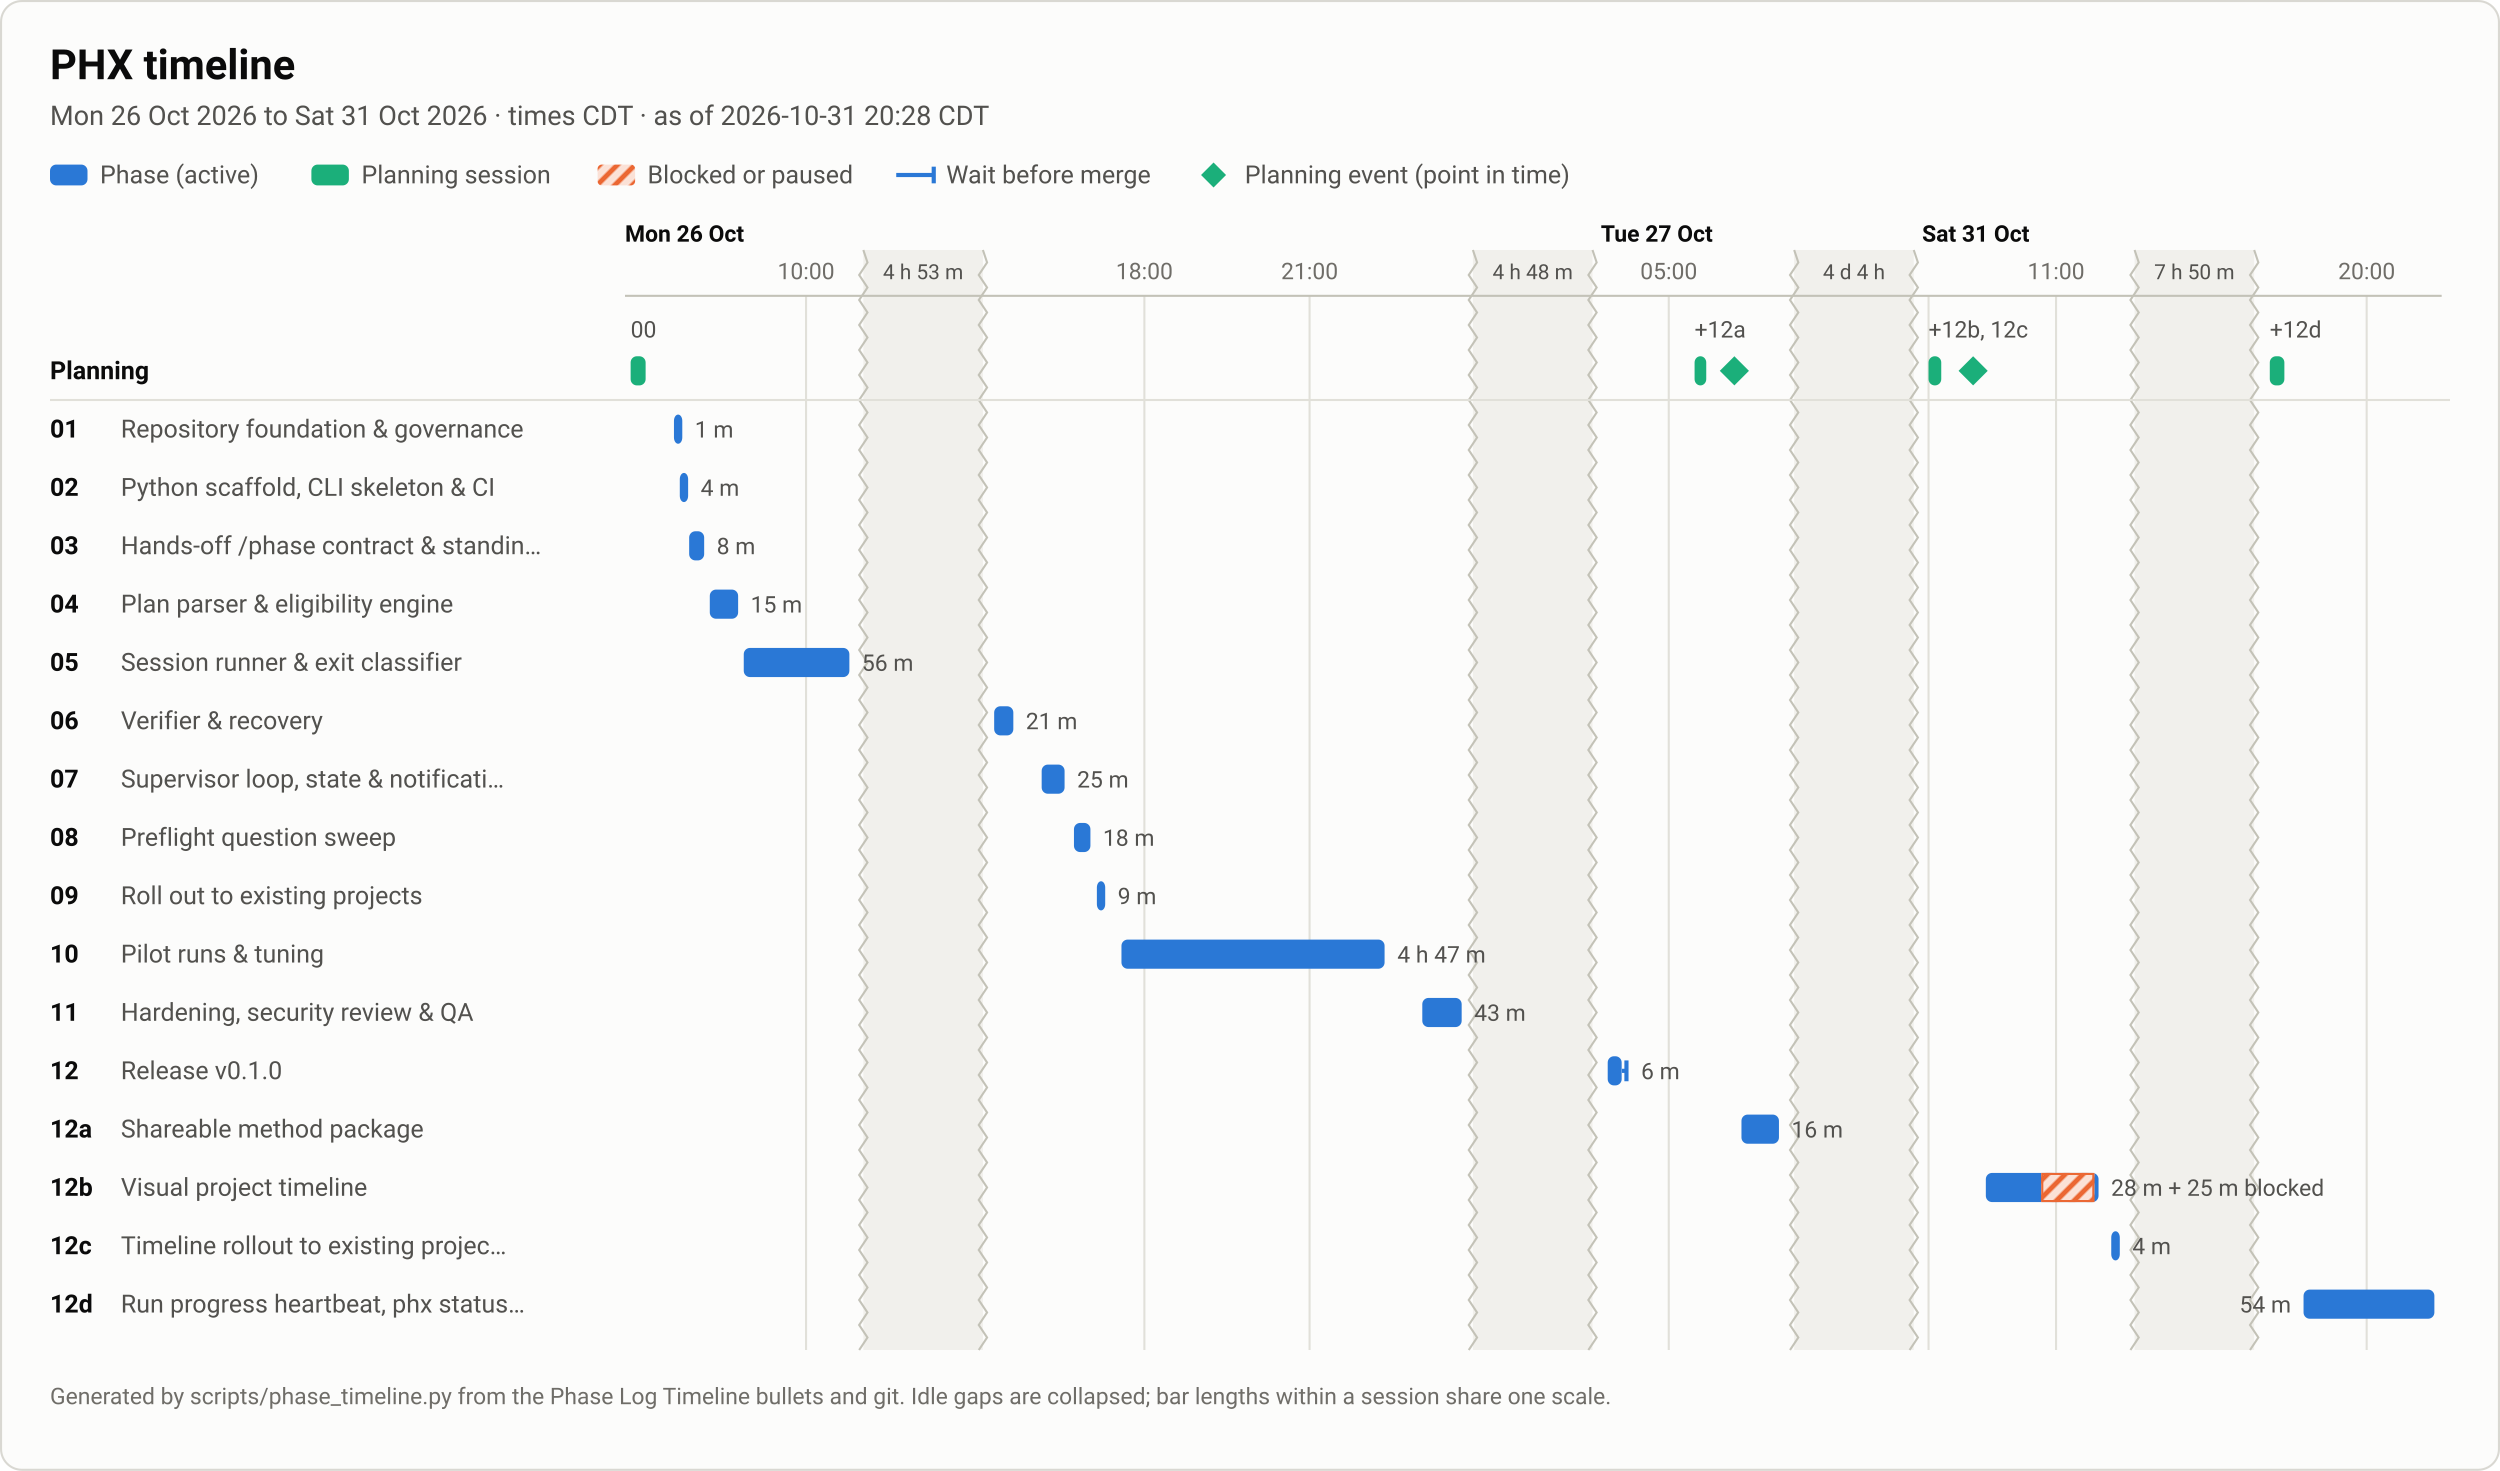
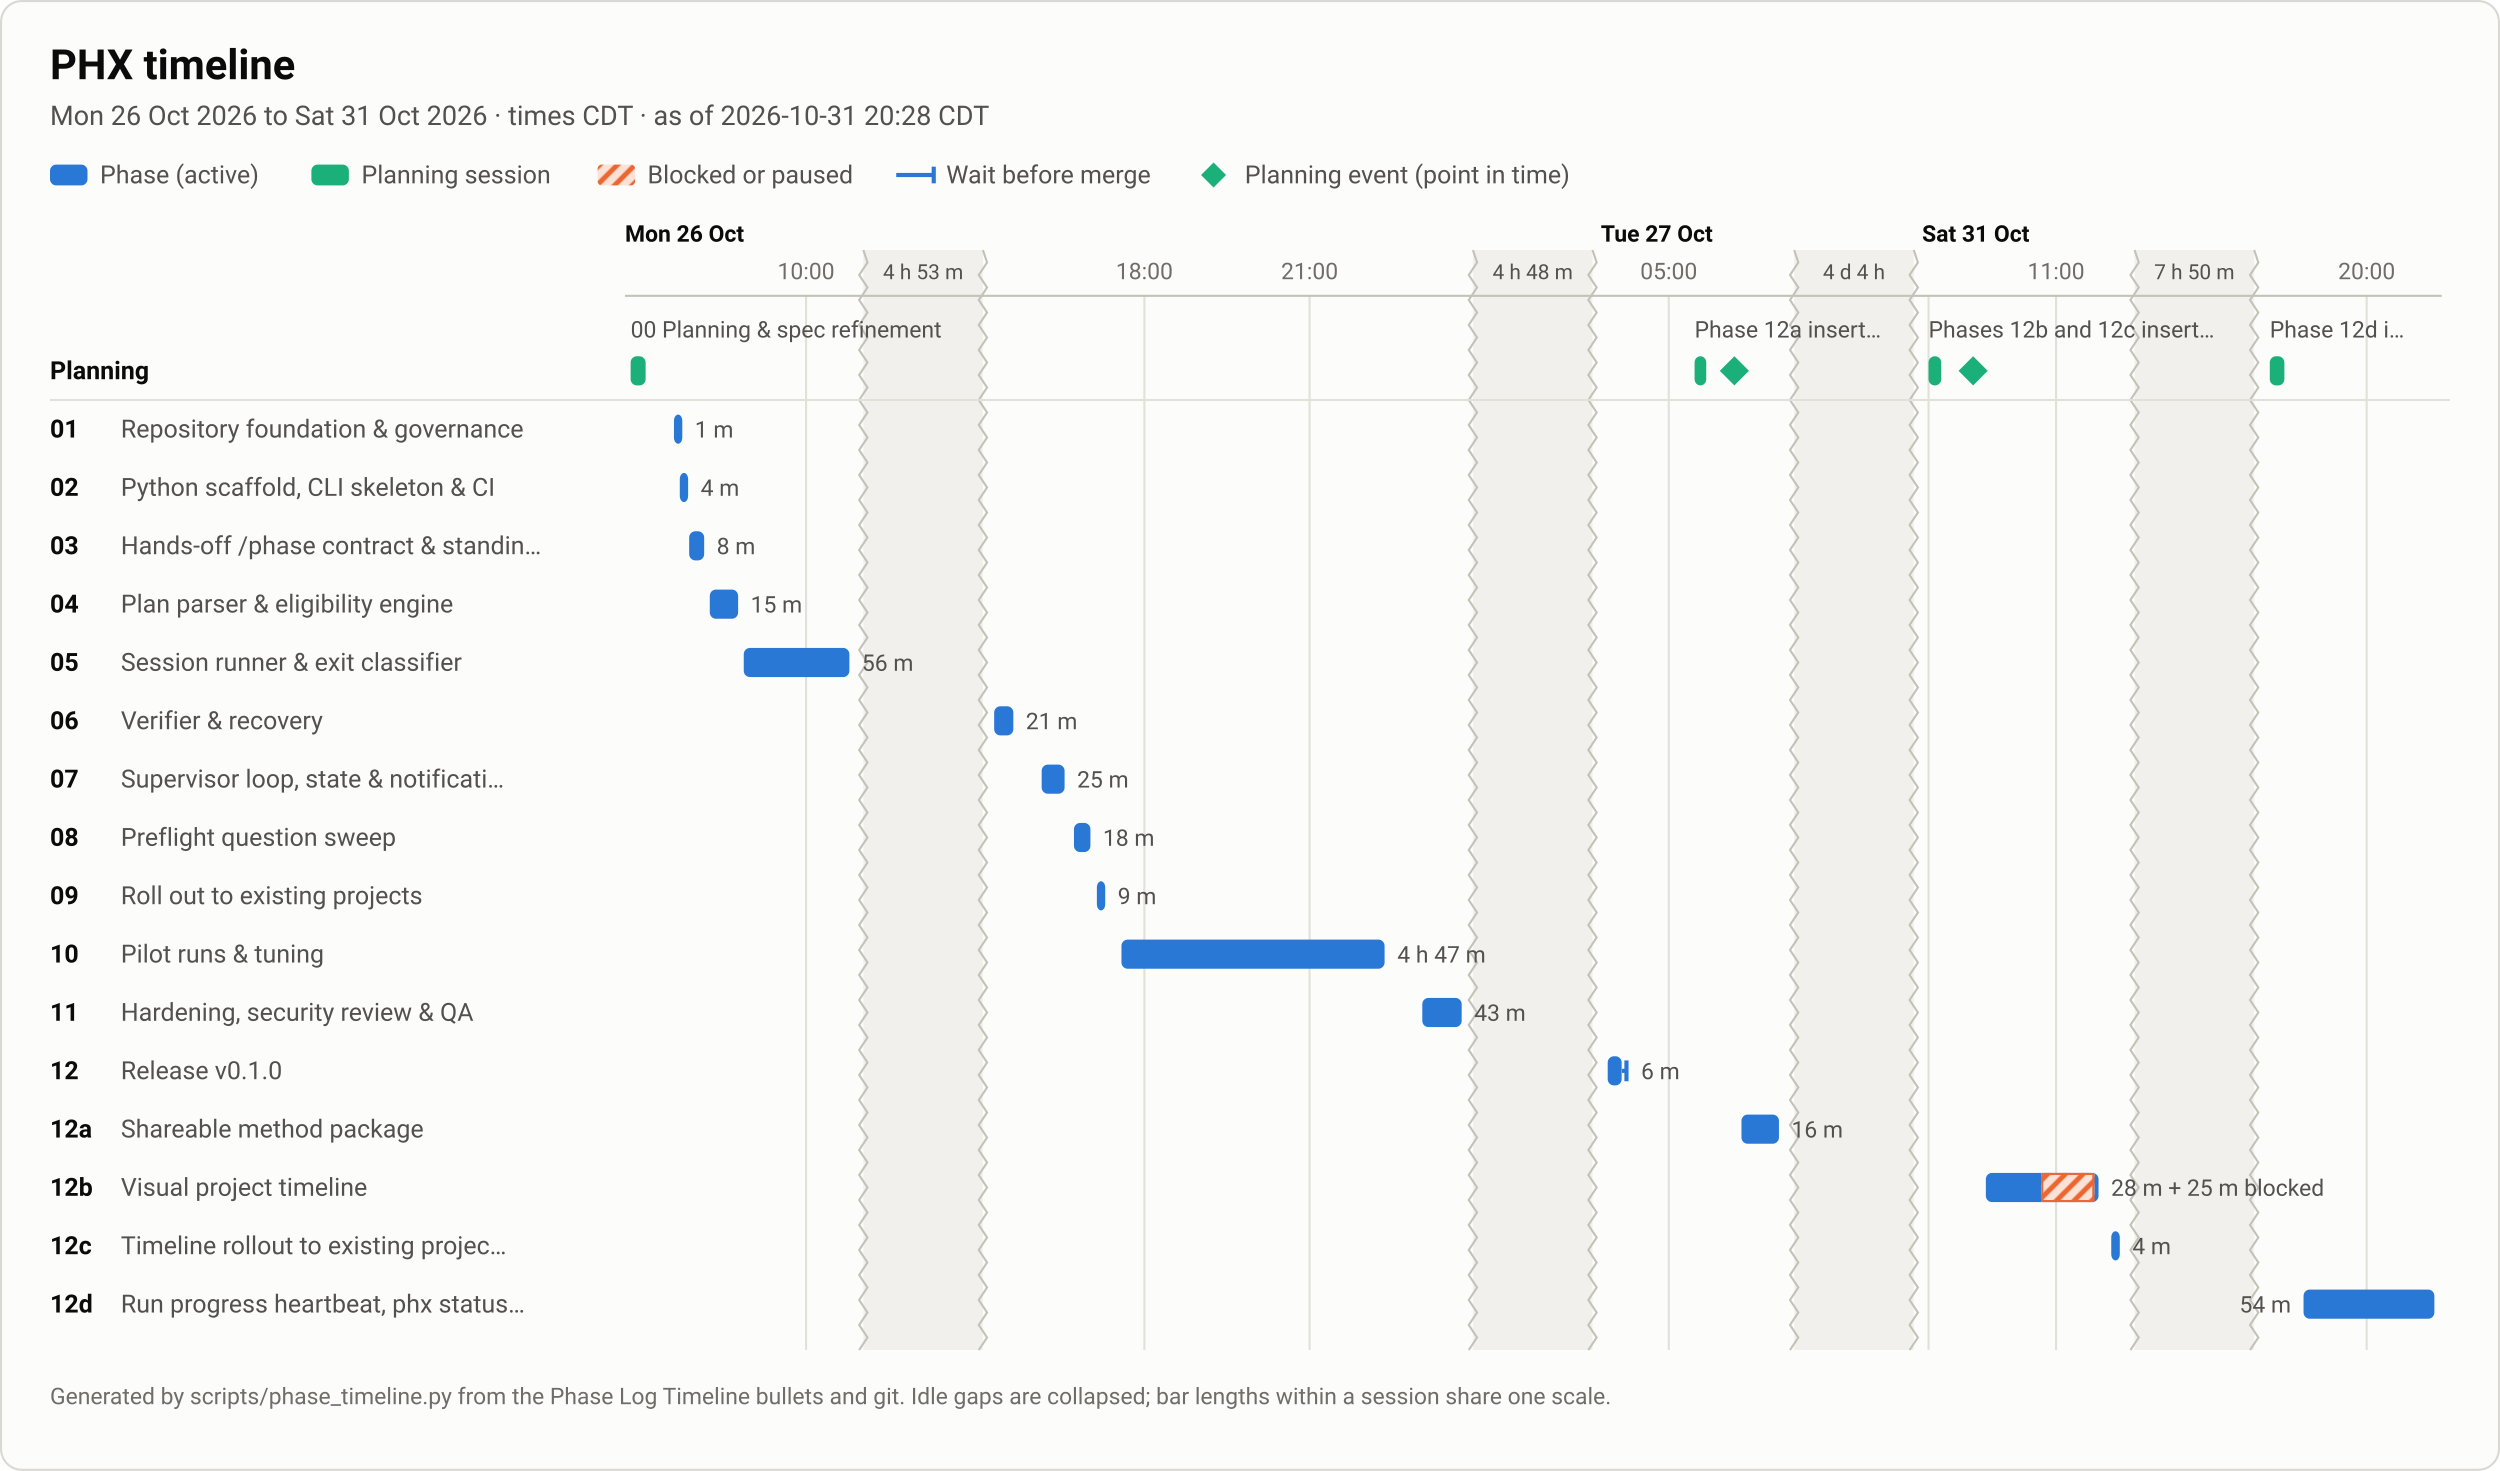
<svg xmlns="http://www.w3.org/2000/svg" width="1200" height="706" viewBox="0 0 1200 706" role="img" aria-labelledby="tl-title tl-desc" font-family="system-ui, -apple-system, &quot;Segoe UI&quot;, Roboto, sans-serif" data-timeline-format="1">
  <style>.card{fill:#fcfcfb;stroke:#d9d8d2}.t1{fill:#0b0b0b}.t2{fill:#52514e}.t3{fill:#6f6d68}.grid{stroke:#e1e0d9}.axis{stroke:#c3c2b7}.brk{fill:#f1f0ec}.brke{stroke:#c3c2b7;fill:none}.ph{fill:#2a78d6}.pl{fill:#1baf7a}.tail{stroke:#2a78d6}.tailpl{stroke:#1baf7a}.hb{fill:#fbe1d6}.hl{stroke:#eb6834}.wo{stroke:#eb6834;fill:none}.ap{stroke:#0b0b0b;fill:none}.sep{stroke:#e1e0d9}text{font-variant-numeric:tabular-nums}@media (prefers-color-scheme: dark){.card{fill:#1a1a19;stroke:#3a3a37}.t1{fill:#f0efec}.t2{fill:#c3c2b7}.t3{fill:#a3a19a}.grid{stroke:#2c2c2a}.axis{stroke:#4a4a46}.brk{fill:#262624}.brke{stroke:#4a4a46;fill:none}.ph{fill:#3987e5}.pl{fill:#199e70}.tail{stroke:#3987e5}.tailpl{stroke:#199e70}.hb{fill:#4a2a1c}.hl{stroke:#d95926}.wo{stroke:#d95926;fill:none}.ap{stroke:#f0efec;fill:none}.sep{stroke:#2c2c2a}}</style>
  <defs>
    <pattern id="tl-hatch" patternUnits="userSpaceOnUse" width="6" height="6" patternTransform="rotate(45)">
      <rect class="hb" width="6" height="6" />
      <line class="hl" x1="1.5" y1="0" x2="1.5" y2="6" stroke-width="2.4" />
    </pattern>
  </defs>
  <rect class="card" x="0.5" y="0.5" width="1199" height="705" rx="10" />
  <text class="t1" x="24" y="38" font-size="20" font-weight="600">PHX timeline</text>
  <text class="t2" x="24" y="60" font-size="13">Mon 26 Oct 2026 to Sat 31 Oct 2026 · times CDT · as of 2026-10-31 20:28 CDT</text>
  <rect class="ph" x="24.0" y="79" width="18" height="10" rx="3" />
  <text class="t2" x="48" y="88" font-size="12">Phase (active)</text>
  <rect class="pl" x="149.462" y="79" width="18" height="10" rx="3" />
  <text class="t2" x="173.5" y="88" font-size="12">Planning session</text>
  <rect fill="url(#tl-hatch)" x="286.848" y="79" width="18" height="10" rx="2" />
  <text class="t2" x="310.8" y="88" font-size="12">Blocked or paused</text>
  <line class="tail" x1="430.195" x2="448.195" y1="84" y2="84" stroke-width="2" />
  <line class="tail" x1="448.195" x2="448.195" y1="80" y2="88" stroke-width="2" />
  <text class="t2" x="454.2" y="88" font-size="12">Wait before merge</text>
  <path class="pl" d="M582.5 78l6 6l-6 6l-6-6z" />
  <text class="t2" x="597.5" y="88" font-size="12">Planning event (point in time)</text>
  <text class="t1" x="300" y="116" font-size="11" font-weight="600">Mon 26 Oct</text>
  <line class="grid" x1="386.9" x2="386.9" y1="142" y2="648" stroke-width="1" />
  <text class="t3" x="386.9" y="134" font-size="11" text-anchor="middle">10:00</text>
  <rect class="brk" x="414.4" y="120" width="57.4" height="528" />
  <path class="brke" stroke-width="1" d="M414.4 120L416.4 126L412.4 132L416.4 138L412.4 144L416.4 150L412.4 156L416.4 162L412.4 168L416.4 174L412.4 180L416.4 186L412.4 192L416.4 198L412.4 204L416.4 210L412.4 216L416.4 222L412.4 228L416.4 234L412.4 240L416.4 246L412.4 252L416.4 258L412.4 264L416.4 270L412.4 276L416.4 282L412.4 288L416.4 294L412.4 300L416.4 306L412.4 312L416.4 318L412.4 324L416.4 330L412.4 336L416.4 342L412.4 348L416.4 354L412.4 360L416.4 366L412.4 372L416.4 378L412.4 384L416.4 390L412.4 396L416.4 402L412.4 408L416.4 414L412.4 420L416.4 426L412.4 432L416.4 438L412.4 444L416.4 450L412.4 456L416.4 462L412.4 468L416.4 474L412.4 480L416.4 486L412.4 492L416.4 498L412.4 504L416.4 510L412.4 516L416.4 522L412.4 528L416.4 534L412.4 540L416.4 546L412.4 552L416.4 558L412.4 564L416.4 570L412.4 576L416.4 582L412.4 588L416.4 594L412.4 600L416.4 606L412.4 612L416.4 618L412.4 624L416.4 630L412.4 636L416.4 642L412.4 648" />
  <path class="brke" stroke-width="1" d="M471.8 120L473.8 126L469.8 132L473.8 138L469.8 144L473.8 150L469.8 156L473.8 162L469.8 168L473.8 174L469.8 180L473.8 186L469.8 192L473.8 198L469.8 204L473.8 210L469.8 216L473.8 222L469.8 228L473.8 234L469.8 240L473.8 246L469.8 252L473.8 258L469.8 264L473.8 270L469.8 276L473.8 282L469.8 288L473.8 294L469.8 300L473.8 306L469.8 312L473.8 318L469.8 324L473.8 330L469.8 336L473.8 342L469.8 348L473.8 354L469.8 360L473.8 366L469.8 372L473.8 378L469.8 384L473.8 390L469.8 396L473.8 402L469.8 408L473.8 414L469.8 420L473.8 426L469.8 432L473.8 438L469.8 444L473.8 450L469.8 456L473.8 462L469.8 468L473.8 474L469.8 480L473.8 486L469.8 492L473.8 498L469.8 504L473.8 510L469.8 516L473.8 522L469.8 528L473.8 534L469.8 540L473.8 546L469.8 552L473.8 558L469.8 564L473.8 570L469.8 576L473.8 582L469.8 588L473.8 594L469.8 600L473.8 606L469.8 612L473.8 618L469.8 624L473.8 630L469.8 636L473.8 642L469.8 648" />
  <text class="t2" x="443.1" y="134" font-size="10" text-anchor="middle">4 h 53 m</text>
  <line class="grid" x1="549.3" x2="549.3" y1="142" y2="648" stroke-width="1" />
  <text class="t3" x="549.3" y="134" font-size="11" text-anchor="middle">18:00</text>
  <line class="grid" x1="628.6" x2="628.6" y1="142" y2="648" stroke-width="1" />
  <text class="t3" x="628.6" y="134" font-size="11" text-anchor="middle">21:00</text>
  <rect class="brk" x="707" y="120" width="57.4" height="528" />
  <path class="brke" stroke-width="1" d="M707 120L709 126L705 132L709 138L705 144L709 150L705 156L709 162L705 168L709 174L705 180L709 186L705 192L709 198L705 204L709 210L705 216L709 222L705 228L709 234L705 240L709 246L705 252L709 258L705 264L709 270L705 276L709 282L705 288L709 294L705 300L709 306L705 312L709 318L705 324L709 330L705 336L709 342L705 348L709 354L705 360L709 366L705 372L709 378L705 384L709 390L705 396L709 402L705 408L709 414L705 420L709 426L705 432L709 438L705 444L709 450L705 456L709 462L705 468L709 474L705 480L709 486L705 492L709 498L705 504L709 510L705 516L709 522L705 528L709 534L705 540L709 546L705 552L709 558L705 564L709 570L705 576L709 582L705 588L709 594L705 600L709 606L705 612L709 618L705 624L709 630L705 636L709 642L705 648" />
  <path class="brke" stroke-width="1" d="M764.4 120L766.4 126L762.4 132L766.4 138L762.4 144L766.4 150L762.4 156L766.4 162L762.4 168L766.4 174L762.4 180L766.4 186L762.4 192L766.4 198L762.4 204L766.4 210L762.4 216L766.4 222L762.4 228L766.4 234L762.4 240L766.4 246L762.4 252L766.4 258L762.4 264L766.4 270L762.4 276L766.4 282L762.4 288L766.4 294L762.4 300L766.4 306L762.4 312L766.4 318L762.4 324L766.4 330L762.4 336L766.4 342L762.4 348L766.4 354L762.4 360L766.4 366L762.4 372L766.4 378L762.4 384L766.4 390L762.4 396L766.4 402L762.4 408L766.4 414L762.4 420L766.4 426L762.4 432L766.4 438L762.4 444L766.4 450L762.4 456L766.4 462L762.4 468L766.4 474L762.4 480L766.4 486L762.4 492L766.4 498L762.4 504L766.4 510L762.4 516L766.4 522L762.4 528L766.4 534L762.4 540L766.4 546L762.4 552L766.4 558L762.4 564L766.4 570L762.4 576L766.4 582L762.4 588L766.4 594L762.4 600L766.4 606L762.4 612L766.4 618L762.4 624L766.4 630L762.4 636L766.4 642L762.4 648" />
  <text class="t2" x="735.7" y="134" font-size="10" text-anchor="middle">4 h 48 m</text>
  <text class="t1" x="768.4" y="116" font-size="11" font-weight="600">Tue 27 Oct</text>
  <line class="grid" x1="801" x2="801" y1="142" y2="648" stroke-width="1" />
  <text class="t3" x="801" y="134" font-size="11" text-anchor="middle">05:00</text>
  <rect class="brk" x="861.2" y="120" width="57.4" height="528" />
  <path class="brke" stroke-width="1" d="M861.2 120L863.2 126L859.2 132L863.2 138L859.2 144L863.2 150L859.2 156L863.2 162L859.2 168L863.2 174L859.2 180L863.2 186L859.2 192L863.2 198L859.2 204L863.2 210L859.2 216L863.2 222L859.2 228L863.2 234L859.2 240L863.2 246L859.2 252L863.2 258L859.2 264L863.2 270L859.2 276L863.2 282L859.2 288L863.2 294L859.2 300L863.2 306L859.2 312L863.2 318L859.2 324L863.2 330L859.2 336L863.2 342L859.2 348L863.2 354L859.2 360L863.2 366L859.2 372L863.2 378L859.2 384L863.2 390L859.2 396L863.2 402L859.2 408L863.2 414L859.2 420L863.2 426L859.2 432L863.2 438L859.2 444L863.2 450L859.2 456L863.2 462L859.2 468L863.2 474L859.2 480L863.2 486L859.2 492L863.2 498L859.2 504L863.2 510L859.2 516L863.2 522L859.2 528L863.2 534L859.2 540L863.2 546L859.2 552L863.2 558L859.2 564L863.2 570L859.2 576L863.2 582L859.2 588L863.2 594L859.2 600L863.2 606L859.2 612L863.2 618L859.2 624L863.2 630L859.2 636L863.2 642L859.2 648" />
  <path class="brke" stroke-width="1" d="M918.6 120L920.6 126L916.6 132L920.6 138L916.6 144L920.6 150L916.6 156L920.6 162L916.6 168L920.6 174L916.6 180L920.6 186L916.6 192L920.6 198L916.6 204L920.6 210L916.6 216L920.6 222L916.6 228L920.6 234L916.6 240L920.6 246L916.6 252L920.6 258L916.6 264L920.6 270L916.6 276L920.6 282L916.6 288L920.6 294L916.6 300L920.6 306L916.6 312L920.6 318L916.6 324L920.6 330L916.6 336L920.6 342L916.6 348L920.6 354L916.6 360L920.6 366L916.6 372L920.6 378L916.6 384L920.6 390L916.6 396L920.6 402L916.6 408L920.6 414L916.6 420L920.6 426L916.6 432L920.6 438L916.6 444L920.6 450L916.6 456L920.6 462L916.6 468L920.6 474L916.6 480L920.6 486L916.6 492L920.6 498L916.6 504L920.6 510L916.6 516L920.6 522L916.6 528L920.6 534L916.6 540L920.6 546L916.6 552L920.6 558L916.6 564L920.6 570L916.6 576L920.6 582L916.6 588L920.6 594L916.6 600L920.6 606L916.6 612L920.6 618L916.6 624L920.6 630L916.6 636L920.6 642L916.6 648" />
  <text class="t2" x="889.9" y="134" font-size="10" text-anchor="middle">4 d 4 h</text>
  <text class="t1" x="922.6" y="116" font-size="11" font-weight="600">Sat 31 Oct</text>
  <line class="grid" x1="925.7" x2="925.7" y1="142" y2="648" stroke-width="1" />
  <line class="grid" x1="986.9" x2="986.9" y1="142" y2="648" stroke-width="1" />
  <text class="t3" x="986.9" y="134" font-size="11" text-anchor="middle">11:00</text>
  <rect class="brk" x="1024.6" y="120" width="57.4" height="528" />
  <path class="brke" stroke-width="1" d="M1024.6 120L1026.6 126L1022.6 132L1026.6 138L1022.6 144L1026.6 150L1022.6 156L1026.6 162L1022.6 168L1026.6 174L1022.6 180L1026.6 186L1022.6 192L1026.6 198L1022.6 204L1026.6 210L1022.6 216L1026.6 222L1022.6 228L1026.6 234L1022.6 240L1026.6 246L1022.6 252L1026.6 258L1022.6 264L1026.6 270L1022.6 276L1026.6 282L1022.6 288L1026.6 294L1022.6 300L1026.6 306L1022.6 312L1026.6 318L1022.6 324L1026.6 330L1022.6 336L1026.6 342L1022.6 348L1026.6 354L1022.6 360L1026.6 366L1022.6 372L1026.6 378L1022.6 384L1026.6 390L1022.6 396L1026.6 402L1022.6 408L1026.6 414L1022.6 420L1026.6 426L1022.6 432L1026.6 438L1022.6 444L1026.6 450L1022.6 456L1026.6 462L1022.6 468L1026.6 474L1022.6 480L1026.6 486L1022.6 492L1026.6 498L1022.6 504L1026.6 510L1022.6 516L1026.6 522L1022.6 528L1026.6 534L1022.6 540L1026.6 546L1022.6 552L1026.6 558L1022.6 564L1026.6 570L1022.6 576L1026.6 582L1022.6 588L1026.6 594L1022.6 600L1026.6 606L1022.6 612L1026.6 618L1022.6 624L1026.6 630L1022.6 636L1026.6 642L1022.6 648" />
  <path class="brke" stroke-width="1" d="M1082 120L1084 126L1080 132L1084 138L1080 144L1084 150L1080 156L1084 162L1080 168L1084 174L1080 180L1084 186L1080 192L1084 198L1080 204L1084 210L1080 216L1084 222L1080 228L1084 234L1080 240L1084 246L1080 252L1084 258L1080 264L1084 270L1080 276L1084 282L1080 288L1084 294L1080 300L1084 306L1080 312L1084 318L1080 324L1084 330L1080 336L1084 342L1080 348L1084 354L1080 360L1084 366L1080 372L1084 378L1080 384L1084 390L1080 396L1084 402L1080 408L1084 414L1080 420L1084 426L1080 432L1084 438L1080 444L1084 450L1080 456L1084 462L1080 468L1084 474L1080 480L1084 486L1080 492L1084 498L1080 504L1084 510L1080 516L1084 522L1080 528L1084 534L1080 540L1084 546L1080 552L1084 558L1080 564L1084 570L1080 576L1084 582L1080 588L1084 594L1080 600L1084 606L1080 612L1084 618L1080 624L1084 630L1080 636L1084 642L1080 648" />
  <text class="t2" x="1053.3" y="134" font-size="10" text-anchor="middle">7 h 50 m</text>
  <line class="grid" x1="1136" x2="1136" y1="142" y2="648" stroke-width="1" />
  <text class="t3" x="1136" y="134" font-size="11" text-anchor="middle">20:00</text>
  <line class="axis" x1="300" x2="1172" y1="142" y2="142" stroke-width="1" />
  <text class="t1" x="24" y="182" font-size="12" font-weight="600">Planning</text>
  <g id="tl-p00">
    <rect class="pl" x="302.7" y="171" width="7.2" height="14" rx="3" />
  </g>
-   <text class="t2" x="302.7" y="162" font-size="11">00</text>
+   <text class="t2" x="302.7" y="162" font-size="11">00 Planning &amp; spec refinement</text>
  <g id="tl-plan1">
    <rect class="pl" x="813.4" y="171" width="5.6" height="14" rx="3" />
  </g>
-   <text class="t2" x="813.4" y="162" font-size="11">+12a</text>
+   <text class="t2" x="813.4" y="162" font-size="11">Phase 12a insert…</text>
  <g id="tl-pf-064a25a">
    <path class="pl" d="M832.5 171l7 7l-7 7l-7-7z" />
  </g>
  <g id="tl-plan2">
    <rect class="pl" x="925.7" y="171" width="6.1" height="14" rx="3" />
  </g>
-   <text class="t2" x="925.7" y="162" font-size="11">+12b, 12c</text>
+   <text class="t2" x="925.7" y="162" font-size="11">Phases 12b and 12c insert…</text>
  <g id="tl-pf-e4af278">
    <path class="pl" d="M947.1 171l7 7l-7 7l-7-7z" />
  </g>
  <g id="tl-plan3">
    <rect class="pl" x="1089.5" y="171" width="7" height="14" rx="3" />
  </g>
-   <text class="t2" x="1089.5" y="162" font-size="11">+12d</text>
+   <text class="t2" x="1089.5" y="162" font-size="11">Phase 12d i…</text>
  <line class="sep" x1="24" x2="1176" y1="192" y2="192" stroke-width="1" />
  <text class="t1" x="24" y="210" font-size="12" font-weight="600">01</text>
  <text class="t2" x="58" y="210" font-size="12">Repository foundation &amp; governance</text>
  <g id="tl-p01">
    <rect class="ph" x="323.5" y="199" width="4" height="14" rx="3" />
  </g>
  <text class="t2" x="333.5" y="210" font-size="11">1 m</text>
  <text class="t1" x="24" y="238" font-size="12" font-weight="600">02</text>
  <text class="t2" x="58" y="238" font-size="12">Python scaffold, CLI skeleton &amp; CI</text>
  <g id="tl-p02">
    <rect class="ph" x="326.3" y="227" width="4" height="14" rx="3" />
  </g>
  <text class="t2" x="336.3" y="238" font-size="11">4 m</text>
  <text class="t1" x="24" y="266" font-size="12" font-weight="600">03</text>
  <text class="t2" x="58" y="266" font-size="12">Hands-off /phase contract &amp; standin…</text>
  <g id="tl-p03">
    <rect class="ph" x="330.8" y="255" width="7.2" height="14" rx="3" />
  </g>
  <text class="t2" x="344" y="266" font-size="11">8 m</text>
  <text class="t1" x="24" y="294" font-size="12" font-weight="600">04</text>
  <text class="t2" x="58" y="294" font-size="12">Plan parser &amp; eligibility engine</text>
  <g id="tl-p04">
    <rect class="ph" x="340.7" y="283" width="13.6" height="14" rx="3" />
  </g>
  <text class="t2" x="360.3" y="294" font-size="11">15 m</text>
  <text class="t1" x="24" y="322" font-size="12" font-weight="600">05</text>
  <text class="t2" x="58" y="322" font-size="12">Session runner &amp; exit classifier</text>
  <g id="tl-p05">
    <rect class="ph" x="357" y="311" width="50.7" height="14" rx="3" />
  </g>
  <text class="t2" x="413.7" y="322" font-size="11">56 m</text>
  <text class="t1" x="24" y="350" font-size="12" font-weight="600">06</text>
  <text class="t2" x="58" y="350" font-size="12">Verifier &amp; recovery</text>
  <g id="tl-p06">
    <rect class="ph" x="477.2" y="339" width="9.2" height="14" rx="3" />
  </g>
  <text class="t2" x="492.4" y="350" font-size="11">21 m</text>
  <text class="t1" x="24" y="378" font-size="12" font-weight="600">07</text>
  <text class="t2" x="58" y="378" font-size="12">Supervisor loop, state &amp; notificati…</text>
  <g id="tl-p07">
    <rect class="ph" x="500" y="367" width="11" height="14" rx="3" />
  </g>
  <text class="t2" x="517" y="378" font-size="11">25 m</text>
  <text class="t1" x="24" y="406" font-size="12" font-weight="600">08</text>
  <text class="t2" x="58" y="406" font-size="12">Preflight question sweep</text>
  <g id="tl-p08">
    <rect class="ph" x="515.5" y="395" width="7.9" height="14" rx="3" />
  </g>
  <text class="t2" x="529.4" y="406" font-size="11">18 m</text>
  <text class="t1" x="24" y="434" font-size="12" font-weight="600">09</text>
  <text class="t2" x="58" y="434" font-size="12">Roll out to existing projects</text>
  <g id="tl-p09">
    <rect class="ph" x="526.5" y="423" width="4" height="14" rx="3" />
  </g>
  <text class="t2" x="536.5" y="434" font-size="11">9 m</text>
  <text class="t1" x="24" y="462" font-size="12" font-weight="600">10</text>
  <text class="t2" x="58" y="462" font-size="12">Pilot runs &amp; tuning</text>
  <g id="tl-p10">
    <rect class="ph" x="538.3" y="451" width="126.3" height="14" rx="3" />
  </g>
  <text class="t2" x="670.7" y="462" font-size="11">4 h 47 m</text>
  <text class="t1" x="24" y="490" font-size="12" font-weight="600">11</text>
  <text class="t2" x="58" y="490" font-size="12">Hardening, security review &amp; QA</text>
  <g id="tl-p11">
    <rect class="ph" x="682.7" y="479" width="18.9" height="14" rx="3" />
  </g>
  <text class="t2" x="707.6" y="490" font-size="11">43 m</text>
  <text class="t1" x="24" y="518" font-size="12" font-weight="600">12</text>
  <text class="t2" x="58" y="518" font-size="12">Release v0.1.0</text>
  <g id="tl-p12">
    <rect class="ph" x="771.7" y="507" width="6.7" height="14" rx="3" />
    <line class="tail" x1="778.5" x2="780.7" y1="514" y2="514" stroke-width="2" />
    <line class="tail" x1="780.7" x2="780.7" y1="509" y2="519" stroke-width="2" />
  </g>
  <text class="t2" x="787.7" y="518" font-size="11">6 m</text>
  <text class="t1" x="24" y="546" font-size="12" font-weight="600">12a</text>
  <text class="t2" x="58" y="546" font-size="12">Shareable method package</text>
  <g id="tl-p12a">
    <rect class="ph" x="835.9" y="535" width="18" height="14" rx="3" />
  </g>
  <text class="t2" x="859.9" y="546" font-size="11">16 m</text>
  <text class="t1" x="24" y="574" font-size="12" font-weight="600">12b</text>
  <text class="t2" x="58" y="574" font-size="12">Visual project timeline</text>
  <g id="tl-p12b">
    <rect class="ph" x="953.2" y="563" width="54.1" height="14" rx="3" />
    <rect id="tl-p12b-w1" fill="url(#tl-hatch)" x="979.8" y="563" width="25.5" height="14" />
    <rect class="wo" x="980.3" y="563.5" width="24.5" height="13" stroke-width="1" />
  </g>
  <text class="t2" x="1013.3" y="574" font-size="11">28 m + 25 m blocked</text>
  <text class="t1" x="24" y="602" font-size="12" font-weight="600">12c</text>
  <text class="t2" x="58" y="602" font-size="12">Timeline rollout to existing projec…</text>
  <g id="tl-p12c">
    <rect class="ph" x="1013.4" y="591" width="4.1" height="14" rx="3" />
  </g>
  <text class="t2" x="1023.5" y="602" font-size="11">4 m</text>
  <text class="t1" x="24" y="630" font-size="12" font-weight="600">12d</text>
  <text class="t2" x="58" y="630" font-size="12">Run progress heartbeat, phx status…</text>
  <g id="tl-p12d">
    <rect class="ph" x="1105.7" y="619" width="62.8" height="14" rx="3" />
  </g>
  <text class="t2" x="1099.7" y="630" font-size="11" text-anchor="end">54 m</text>
  <text class="t3" x="24" y="674" font-size="11">Generated by scripts/phase_timeline.py from the Phase Log Timeline bullets and git. Idle gaps are collapsed; bar lengths within a session share one scale.</text>
</svg>
